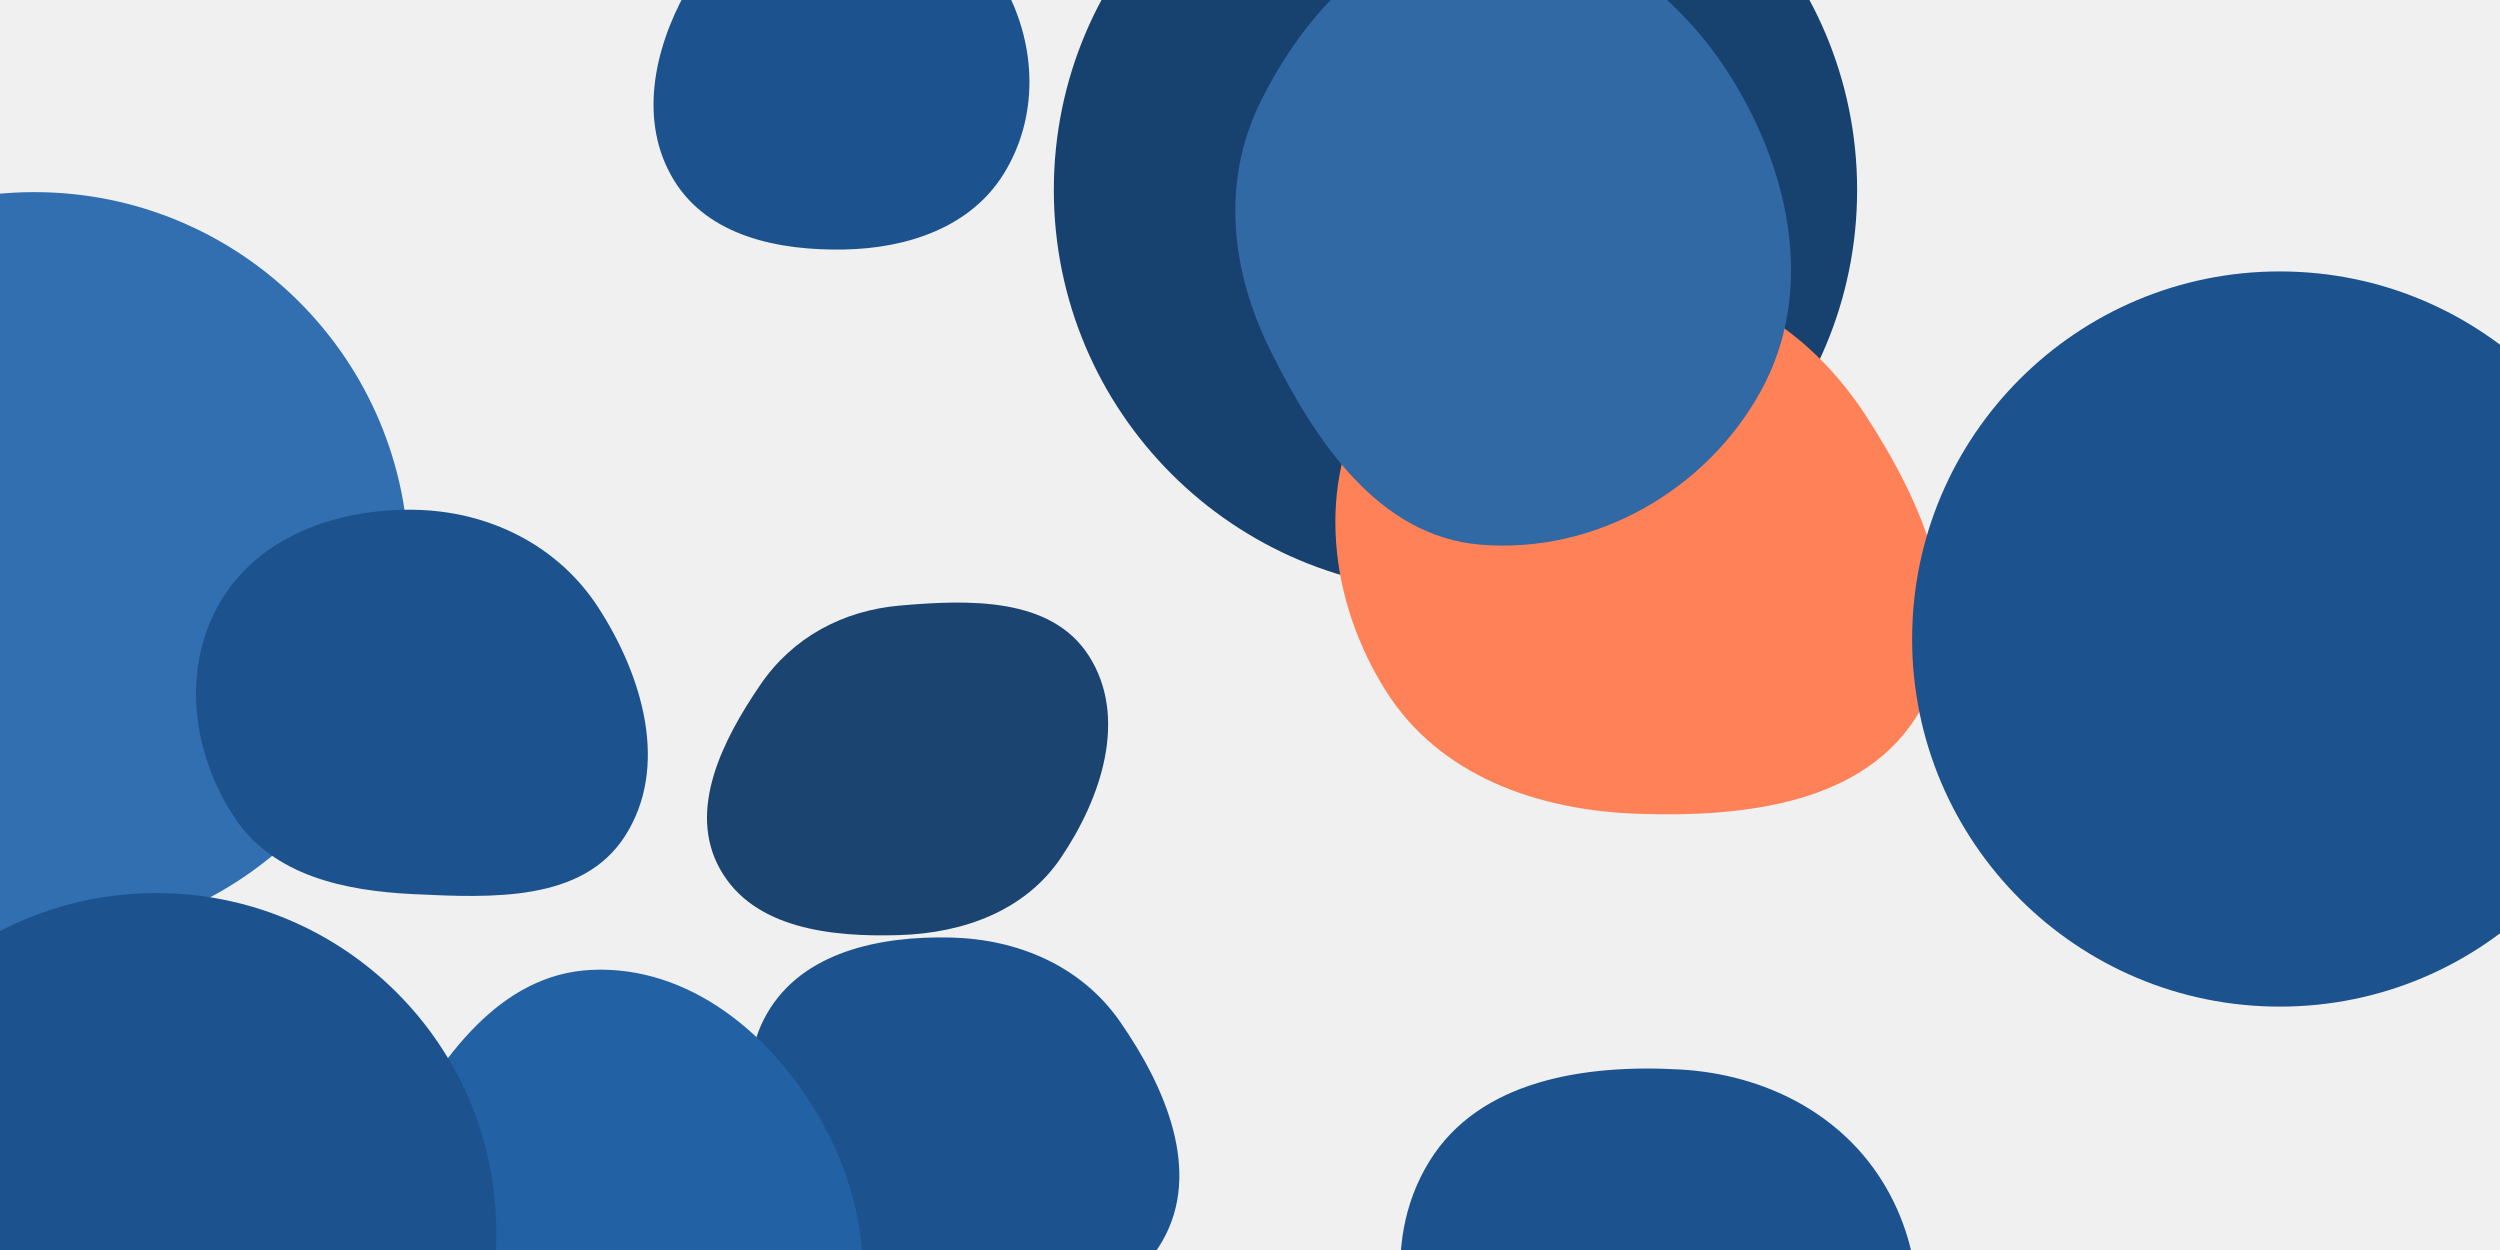
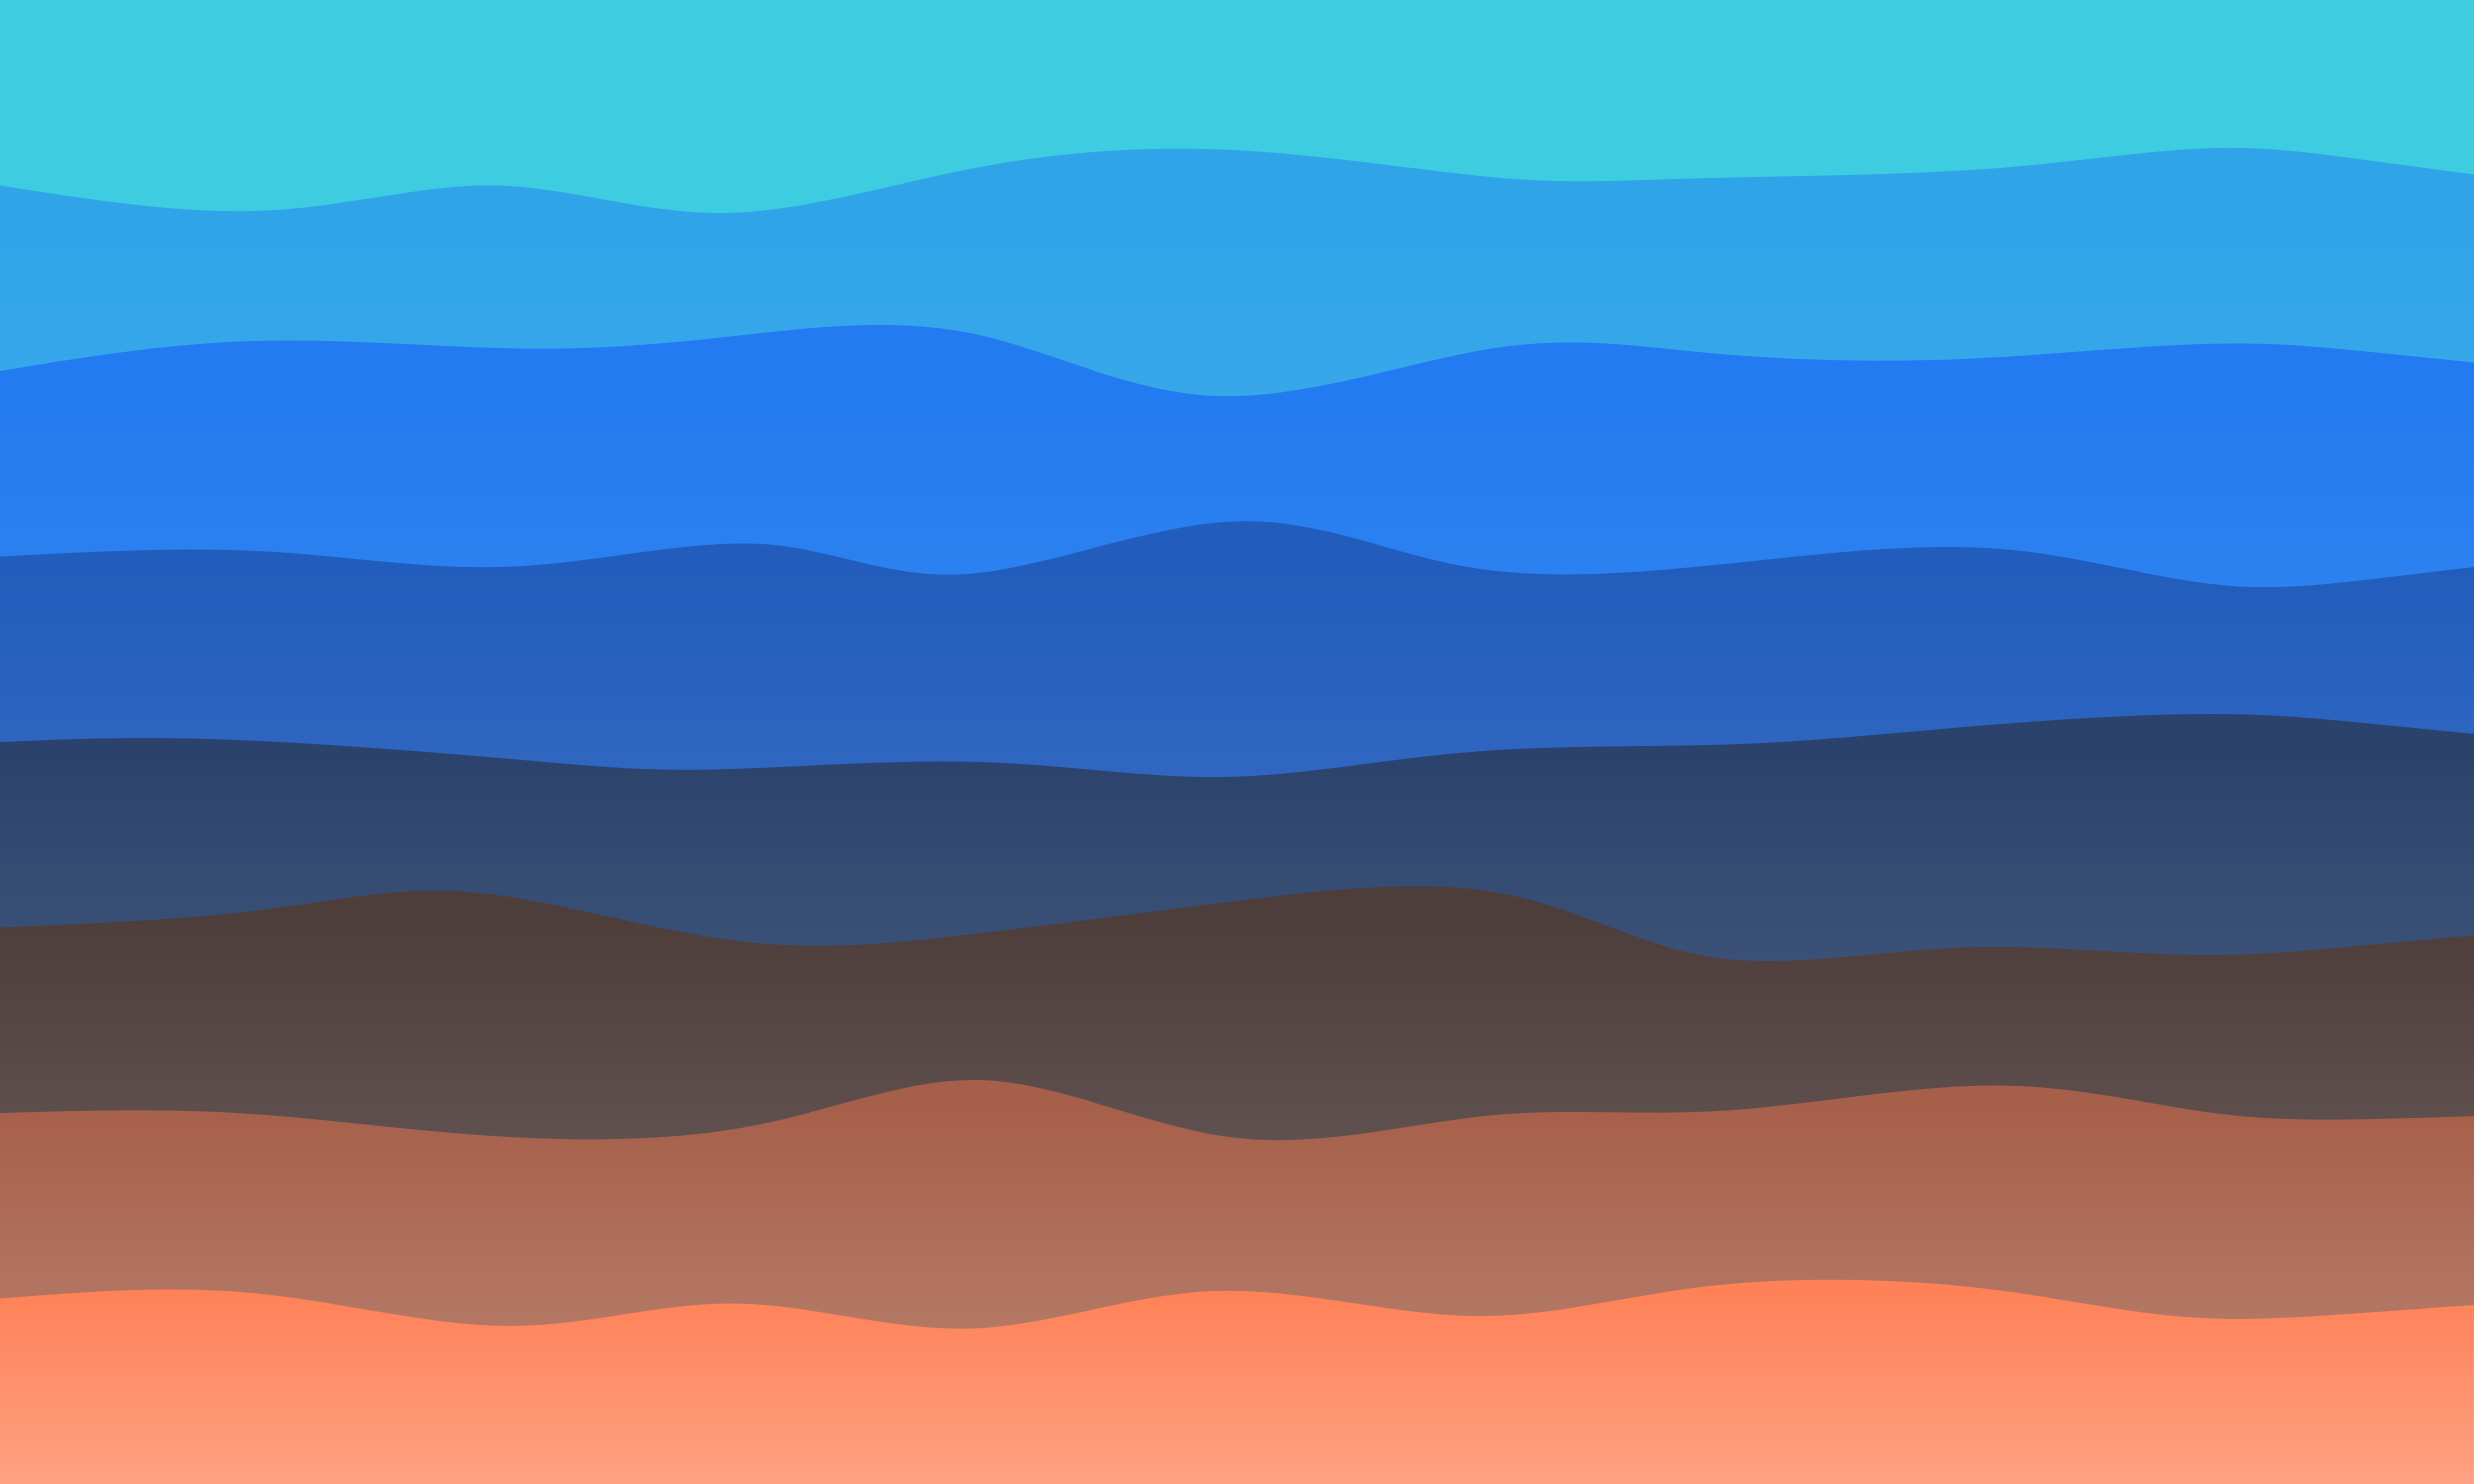
- <svg xmlns="http://www.w3.org/2000/svg" version="1.1" width="1000" height="500" preserveAspectRatio="none" viewBox="0 0 1000 500">
-   <g mask="url(&quot;#SvgjsMask1130&quot;)" fill="none">
-     <path d="M337.772,99.802C362.993,99.309,388.275,90.926,401.531,69.464C415.431,46.961,414.711,18.758,402.237,-4.566C388.973,-29.367,365.896,-49.919,337.772,-49.75C309.875,-49.582,288.272,-28.137,274.637,-3.798C261.365,19.895,255.413,48.854,269.545,72.044C283.239,94.515,311.462,100.316,337.772,99.802" fill="rgba(28, 83, 142, 1)" class="triangle-float3" />
-     <path d="M380.237,525.687C412.103,528.391,448.867,524.231,464.877,496.546C480.898,468.842,466.244,434.843,447.955,408.581C432.523,386.421,407.234,375.633,380.237,375.008C351.881,374.351,321.041,380.749,306.857,405.312C292.672,429.877,302.521,459.803,317.286,484.023C331.324,507.052,353.364,523.407,380.237,525.687" fill="rgba(28, 83, 142, 1)" class="triangle-float3" />
-     <path d="M75.71,442.607C92.079,442.392,107.29,434.09,115.536,419.948C123.843,405.701,125.105,387.429,115.839,373.786C107.404,361.367,90.72,361.002,75.71,361.312C61.451,361.606,46.516,363.692,38.352,375.386C28.977,388.814,26.072,406.705,34.027,421.02C42.173,435.678,58.941,442.828,75.71,442.607" fill="#0f4681" class="triangle-float3" />
-     <path d="M-136.06 226.64 a149.79 149.79 0 1 0 299.58 0 a149.79 149.79 0 1 0 -299.58 0z" fill="#316fb1" class="triangle-float3" />
-     <path d="M421.53 75.97 a160.66 160.66 0 1 0 321.32 0 a160.66 160.66 0 1 0 -321.32 0z" fill="#174270" class="triangle-float3" />
-     <path d="M236.576,586.177C272.192,586.743,311.78,585.243,331.457,555.551C352.723,523.461,347.214,481.346,328.248,447.845C308.975,413.801,275.654,386.13,236.576,387.954C199.703,389.675,176.293,423.357,158.62,455.764C141.929,486.37,128.888,522.697,146.775,552.619C164.348,582.017,202.33,585.633,236.576,586.177" fill="#2261a3" class="triangle-float1" />
-     <path d="M359.938,374.032C385.42,373.213,409.999,364.316,424.298,343.209C440.651,319.07,451.247,286.969,435.576,262.381C420.545,238.798,387.798,239.792,359.938,242.225C337.121,244.217,317.089,254.94,304.173,273.855C288.963,296.128,274.869,324.026,287.987,347.592C301.307,371.52,332.566,374.912,359.938,374.032" fill="#1b4470" class="triangle-float1" />
-     <path d="M654.759,325.502C697.839,327.025,746.683,321.551,768.106,284.144C789.452,246.872,769.595,201.927,746.139,165.945C725.262,133.919,692.951,111.969,654.759,110.268C613.179,108.416,569.586,121.477,548.098,157.122C526.031,193.728,531.62,240.484,554.493,276.592C575.821,310.261,614.928,324.094,654.759,325.502" fill="#ff8157" class="triangle-float2" />
-     <path d="M592.27,217.878C637.818,221.628,682.416,196.376,704.401,156.309C725.673,117.543,716.572,70.855,693.714,33.002C671.721,-3.42,634.782,-31.116,592.27,-29.383C552.088,-27.745,522.085,4.705,504.207,40.727C488.404,72.568,492.309,108.317,508.132,140.148C526.349,176.794,551.484,214.52,592.27,217.878" fill="#3169a5" class="triangle-float3" />
-     <path d="M764.85 255.61 a147.04 147.04 0 1 0 294.08 0 a147.04 147.04 0 1 0 -294.08 0z" fill="rgba(28, 83, 142, 1)" class="triangle-float1" />
-     <path d="M165.444,357.659C196.697,359.151,232.954,360.837,249.919,334.547C267.753,306.911,257.235,270.71,239.376,243.09C223.144,217.987,195.335,204.311,165.444,203.905C134.747,203.488,103.371,214.489,87.949,241.034C72.467,267.683,76.818,301.426,93.875,327.096C109.262,350.253,137.673,356.333,165.444,357.659" fill="rgba(28, 83, 142, 1)" class="triangle-float1" />
-     <path d="M672.188,623.955C707.322,622.954,737.436,600.724,754.423,569.954C770.819,540.254,771.409,504.363,754.421,474.998C737.459,445.677,706.006,429.748,672.188,427.804C634.055,425.612,591.83,431.995,571.769,464.499C550.978,498.187,560.317,541.387,581.412,574.885C601.057,606.08,635.337,625.005,672.188,623.955" fill="rgba(28, 83, 142, 1)" class="triangle-float3" />
-     <path d="M-73.46 493.23 a136.01 136.01 0 1 0 272.02 0 a136.01 136.01 0 1 0 -272.02 0z" fill="rgba(28, 83, 142, 1)" class="triangle-float3" />
-   </g>
+ <svg xmlns="http://www.w3.org/2000/svg" width="1000" height="600">
  <defs>
-     <mask id="SvgjsMask1130">
-       <rect width="1000" height="500" fill="#ffffff" />
-     </mask>
-     <style>
-             @keyframes float1 {
-                 0% {
-                     transform: translate(0, 0)
-                 }
- 
-                 50% {
-                     transform: translate(-10px, 0)
-                 }
- 
-                 100% {
-                     transform: translate(0, 0)
-                 }
-             }
- 
-             .triangle-float1 {
-                 animation: float1 5s infinite;
-             }
- 
-             @keyframes float2 {
-                 0% {
-                     transform: translate(0, 0)
-                 }
- 
-                 50% {
-                     transform: translate(-5px, -10px)
-                 }
- 
-                 100% {
-                     transform: translate(0, 0)
-                 }
-             }
- 
-             .triangle-float2 {
-                 animation: float2 5s infinite;
-             }
- 
-             @keyframes float3 {
-                 0% {
-                     transform: translate(0, 0)
-                 }
- 
-                 50% {
-                     transform: translate(0, -10px)
-                 }
- 
-                 100% {
-                     transform: translate(0, 0)
-                 }
-             }
- 
-             .triangle-float3 {
-                 animation: float3 6s infinite;
-             }
-         </style>
+     <linearGradient id="a" gradientTransform="rotate(90)">
+       <stop offset="5%" stop-color="#30a4e9" />
+       <stop offset="95%" stop-color="#63baee" />
+     </linearGradient>
+     <linearGradient id="b" gradientTransform="rotate(90)">
+       <stop offset="5%" stop-color="#227bf0" />
+       <stop offset="95%" stop-color="#599cf3" />
+     </linearGradient>
+     <linearGradient id="c" gradientTransform="rotate(90)">
+       <stop offset="5%" stop-color="#225dbd" />
+       <stop offset="95%" stop-color="#5985cd" />
+     </linearGradient>
+     <linearGradient id="d" gradientTransform="rotate(90)">
+       <stop offset="5%" stop-color="#2b436c" />
+       <stop offset="95%" stop-color="#607290" />
+     </linearGradient>
+     <linearGradient id="e" gradientTransform="rotate(90)">
+       <stop offset="5%" stop-color="#4d3d3b" />
+       <stop offset="95%" stop-color="#796d6c" />
+     </linearGradient>
+     <linearGradient id="f" gradientTransform="rotate(90)">
+       <stop offset="5%" stop-color="#a65f49" />
+       <stop offset="95%" stop-color="#bc8776" />
+     </linearGradient>
+     <linearGradient id="g" gradientTransform="rotate(90)">
+       <stop offset="5%" stop-color="#fe8157" />
+       <stop offset="95%" stop-color="#fea081" />
+     </linearGradient>
  </defs>
+   <path fill="#3ecce1" d="M0 0h1000v600H0z" />
+   <path d="M0 75c37.23 5.818 74.458 11.635 108 10 33.542-1.635 63.396-10.723 93-10 29.604.723 58.96 11.255 91 11 32.04-.255 66.767-11.298 102-18 35.233-6.702 70.973-9.062 108-7 37.027 2.062 75.342 8.547 105 11 29.658 2.453 50.661.874 84 0s79.014-1.043 117-4c37.986-2.957 68.282-8.702 99-8 30.718.702 61.86 7.851 133 15l-40 525H0Z" fill="url(#a)" />
+   <path d="M0 150c33.58-5.49 67.16-10.979 103-12 35.84-1.021 73.94 2.426 106 3 32.06.574 58.078-1.725 88-5 29.922-3.275 63.747-7.524 96-1s62.935 23.823 99 25c36.065 1.177 77.515-13.767 111-19 33.485-5.233 59.006-.753 90 2s67.46 3.78 105 2c37.54-1.78 76.154-6.366 110-6 33.846.366 62.923 5.683 132 11l-40 450H0Z" fill="url(#b)" />
+   <path d="M0 225c36.872-1.951 73.744-3.903 108-2s65.898 7.66 100 6c34.102-1.66 70.666-10.737 100-9 29.334 1.737 51.44 14.29 83 12 31.56-2.29 72.576-19.421 107-21 34.424-1.579 62.257 12.395 94 18 31.743 5.605 67.395 2.843 105-1 37.605-3.843 77.163-8.765 112-6 34.837 2.765 64.953 13.219 96 15 31.047 1.781 63.023-5.11 135-12l-40 375H0Z" fill="url(#c)" />
+   <path d="M0 300c26.865-1.164 53.73-2.328 91-1 37.27 1.328 84.945 5.15 118 8 33.055 2.85 51.491 4.73 81 4 29.509-.73 70.09-4.071 106-3 35.91 1.071 67.145 6.555 99 6 31.855-.555 64.329-7.149 99-10 34.671-2.851 71.54-1.96 104-3 32.46-1.04 60.508-4.01 96-7s78.426-5.997 114-5c35.574.997 63.787 5.998 132 11l-40 300H0Z" fill="url(#d)" />
+   <path d="M0 375c37.59-1.595 75.18-3.19 106-7 30.82-3.81 54.873-9.837 86-7 31.127 2.837 69.329 14.538 103 19 33.671 4.462 62.812 1.685 95-2s67.423-8.278 105-13c37.577-4.722 77.497-9.575 110-4 32.503 5.575 57.588 21.577 88 26 30.412 4.423 66.15-2.732 101-4 34.85-1.268 68.814 3.352 103 3 34.186-.352 68.593-5.676 143-11l-40 225H0Z" fill="url(#e)" />
+   <path d="M0 450c31.954-.939 63.908-1.877 96 0s64.32 6.57 100 9c35.68 2.43 74.81 2.595 109-4 34.19-6.595 63.44-19.95 95-18 31.56 1.95 65.432 19.206 100 23 34.568 3.794 69.832-5.873 102-9 32.168-3.127 61.241.285 96-2s75.204-10.27 110-10c34.796.27 63.942 8.791 95 12 31.058 3.209 64.03 1.104 137-1l-40 150H0Z" fill="url(#f)" />
+   <path d="M0 525c34.588-2.712 69.176-5.424 104-2 34.824 3.424 69.883 12.986 102 13 32.117.014 61.293-9.518 92-9 30.707.518 62.946 11.086 95 10 32.054-1.086 63.925-13.828 98-15 34.075-1.172 70.354 9.225 103 10 32.646.775 61.658-8.07 97-12 35.342-3.93 77.015-2.943 111 1s60.281 10.84 92 12c31.719 1.16 68.86-3.42 146-8l-40 75H0Z" fill="url(#g)" />
</svg>
